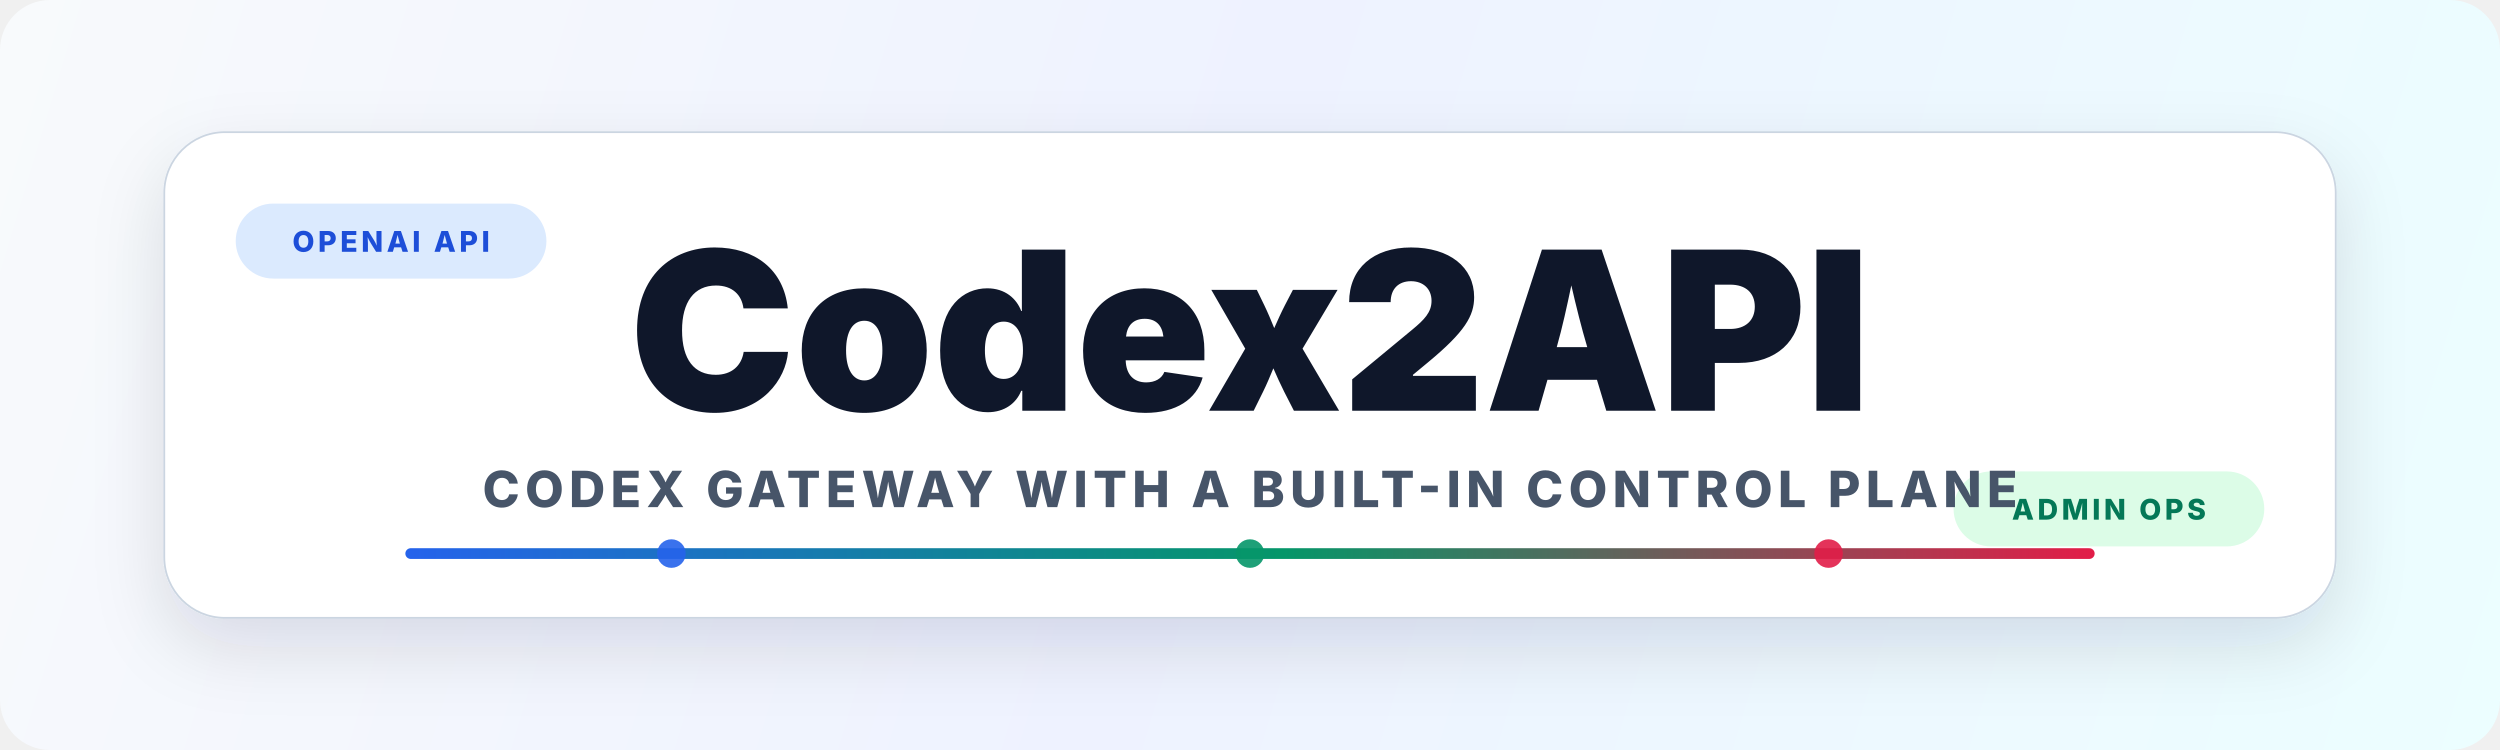
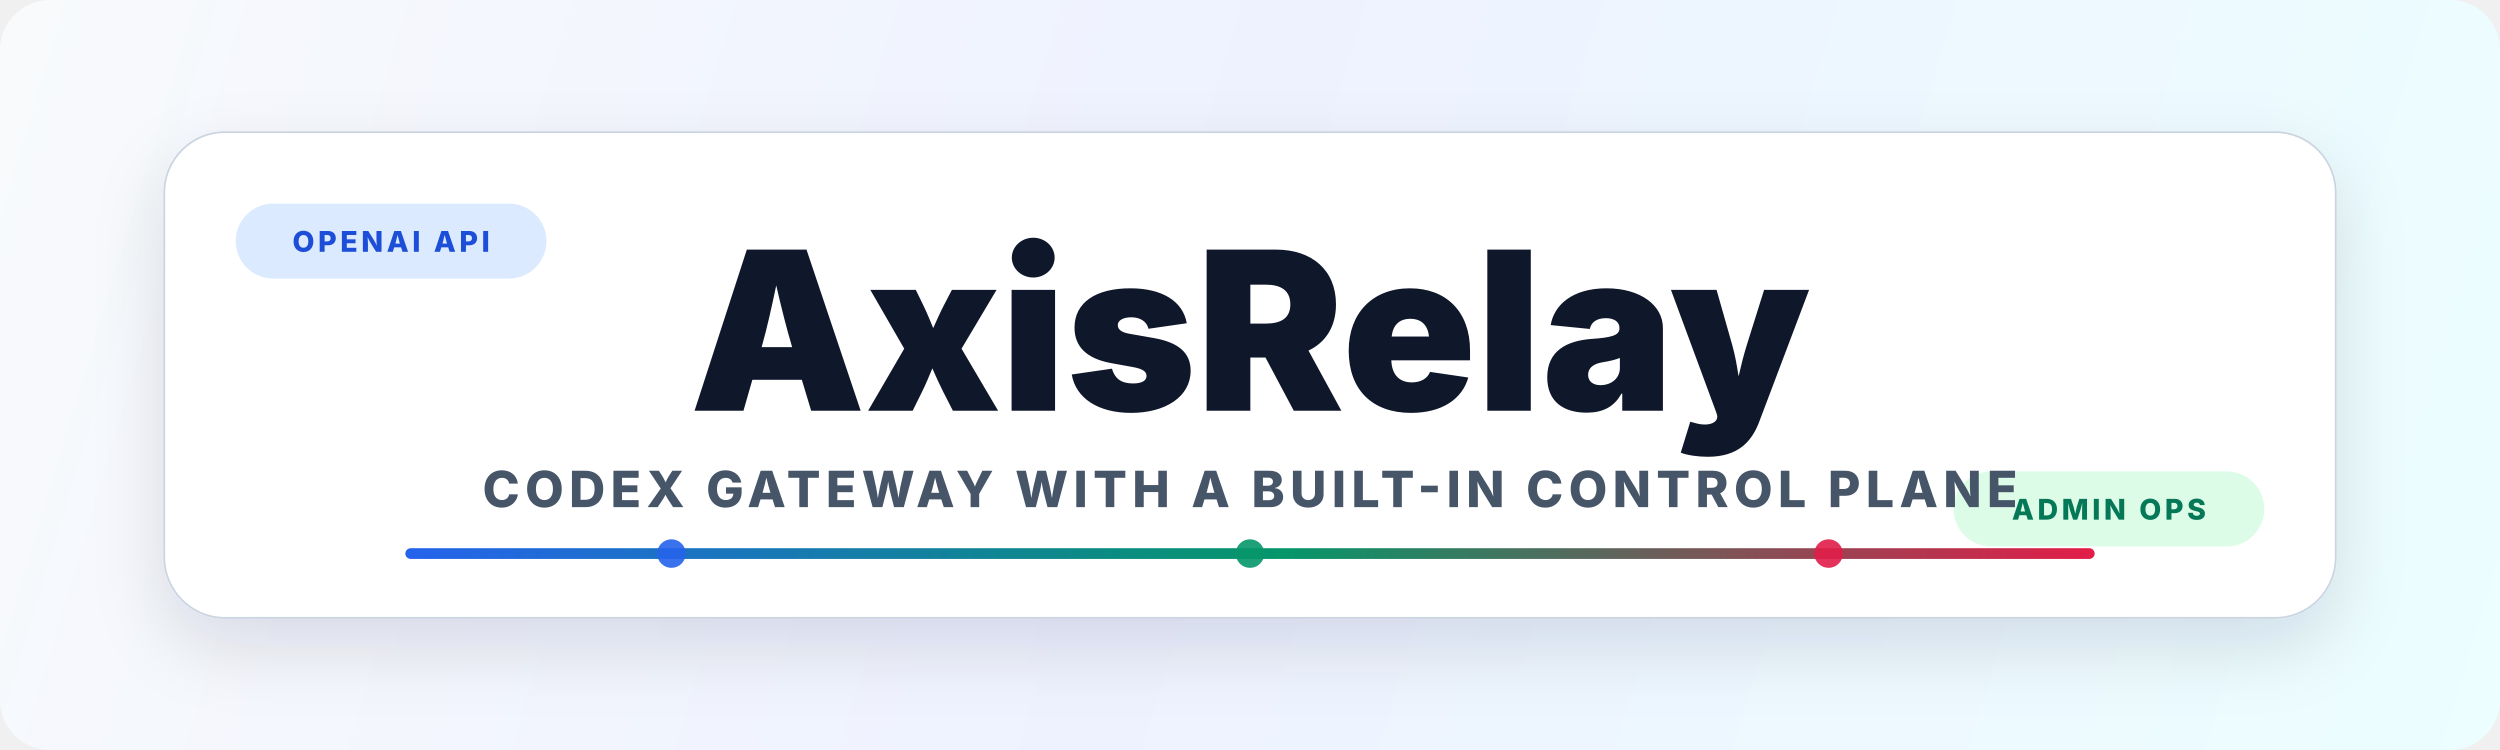
<svg xmlns="http://www.w3.org/2000/svg" width="1400" height="420" viewBox="0 0 1400 420" fill="none" role="img" aria-labelledby="title desc">
  <defs>
    <linearGradient id="bg" x1="0" y1="0" x2="1400" y2="420" gradientUnits="userSpaceOnUse">
      <stop offset="0" stop-color="#F8FAFC" />
      <stop offset="0.48" stop-color="#EEF2FF" />
      <stop offset="1" stop-color="#ECFEFF" />
    </linearGradient>
    <linearGradient id="accent" x1="230" y1="298" x2="1170" y2="298" gradientUnits="userSpaceOnUse">
      <stop offset="0" stop-color="#2563EB" />
      <stop offset="0.52" stop-color="#059669" />
      <stop offset="1" stop-color="#E11D48" />
    </linearGradient>
    <filter id="shadow" x="-20%" y="-40%" width="140%" height="180%">
      <feDropShadow dx="0" dy="16" stdDeviation="20" flood-color="#0F172A" flood-opacity="0.12" />
    </filter>
  </defs>
  <rect width="1400" height="420" rx="28" fill="url(#bg)" />
  <rect x="92" y="74" width="1216" height="272" rx="34" fill="#FFFFFF" stroke="#CBD5E1" filter="url(#shadow)" />
  <rect x="132" y="114" width="174" height="42" rx="21" fill="#DBEAFE" />
  <text x="219" y="141" text-anchor="middle" font-family="Inter, ui-sans-serif, system-ui, -apple-system, BlinkMacSystemFont, Segoe UI, sans-serif" font-size="16" font-weight="800" letter-spacing="2" fill="#1D4ED8">OPENAI API</text>
  <rect x="1094" y="264" width="174" height="42" rx="21" fill="#DCFCE7" />
  <text x="1181" y="291" text-anchor="middle" font-family="Inter, ui-sans-serif, system-ui, -apple-system, BlinkMacSystemFont, Segoe UI, sans-serif" font-size="16" font-weight="800" letter-spacing="2" fill="#047857">ADMIN OPS</text>
-   <text x="700" y="230" text-anchor="middle" font-family="Inter, ui-sans-serif, system-ui, -apple-system, BlinkMacSystemFont, Segoe UI, sans-serif" font-size="124" font-weight="900" letter-spacing="0" fill="#0F172A">Codex2API</text>
+   <text x="700" y="230" text-anchor="middle" font-family="Inter, ui-sans-serif, system-ui, -apple-system, BlinkMacSystemFont, Segoe UI, sans-serif" font-size="124" font-weight="900" letter-spacing="0" fill="#0F172A">AxisRelay</text>
  <text x="700" y="284" text-anchor="middle" font-family="Inter, ui-sans-serif, system-ui, -apple-system, BlinkMacSystemFont, Segoe UI, sans-serif" font-size="28" font-weight="800" letter-spacing="3" fill="#475569">CODEX GATEWAY WITH A BUILT-IN CONTROL PLANE</text>
  <path d="M230 310H1170" stroke="url(#accent)" stroke-width="6" stroke-linecap="round" />
  <g opacity="0.9">
    <circle cx="376" cy="310" r="8" fill="#2563EB" />
    <circle cx="700" cy="310" r="8" fill="#059669" />
    <circle cx="1024" cy="310" r="8" fill="#E11D48" />
  </g>
</svg>
